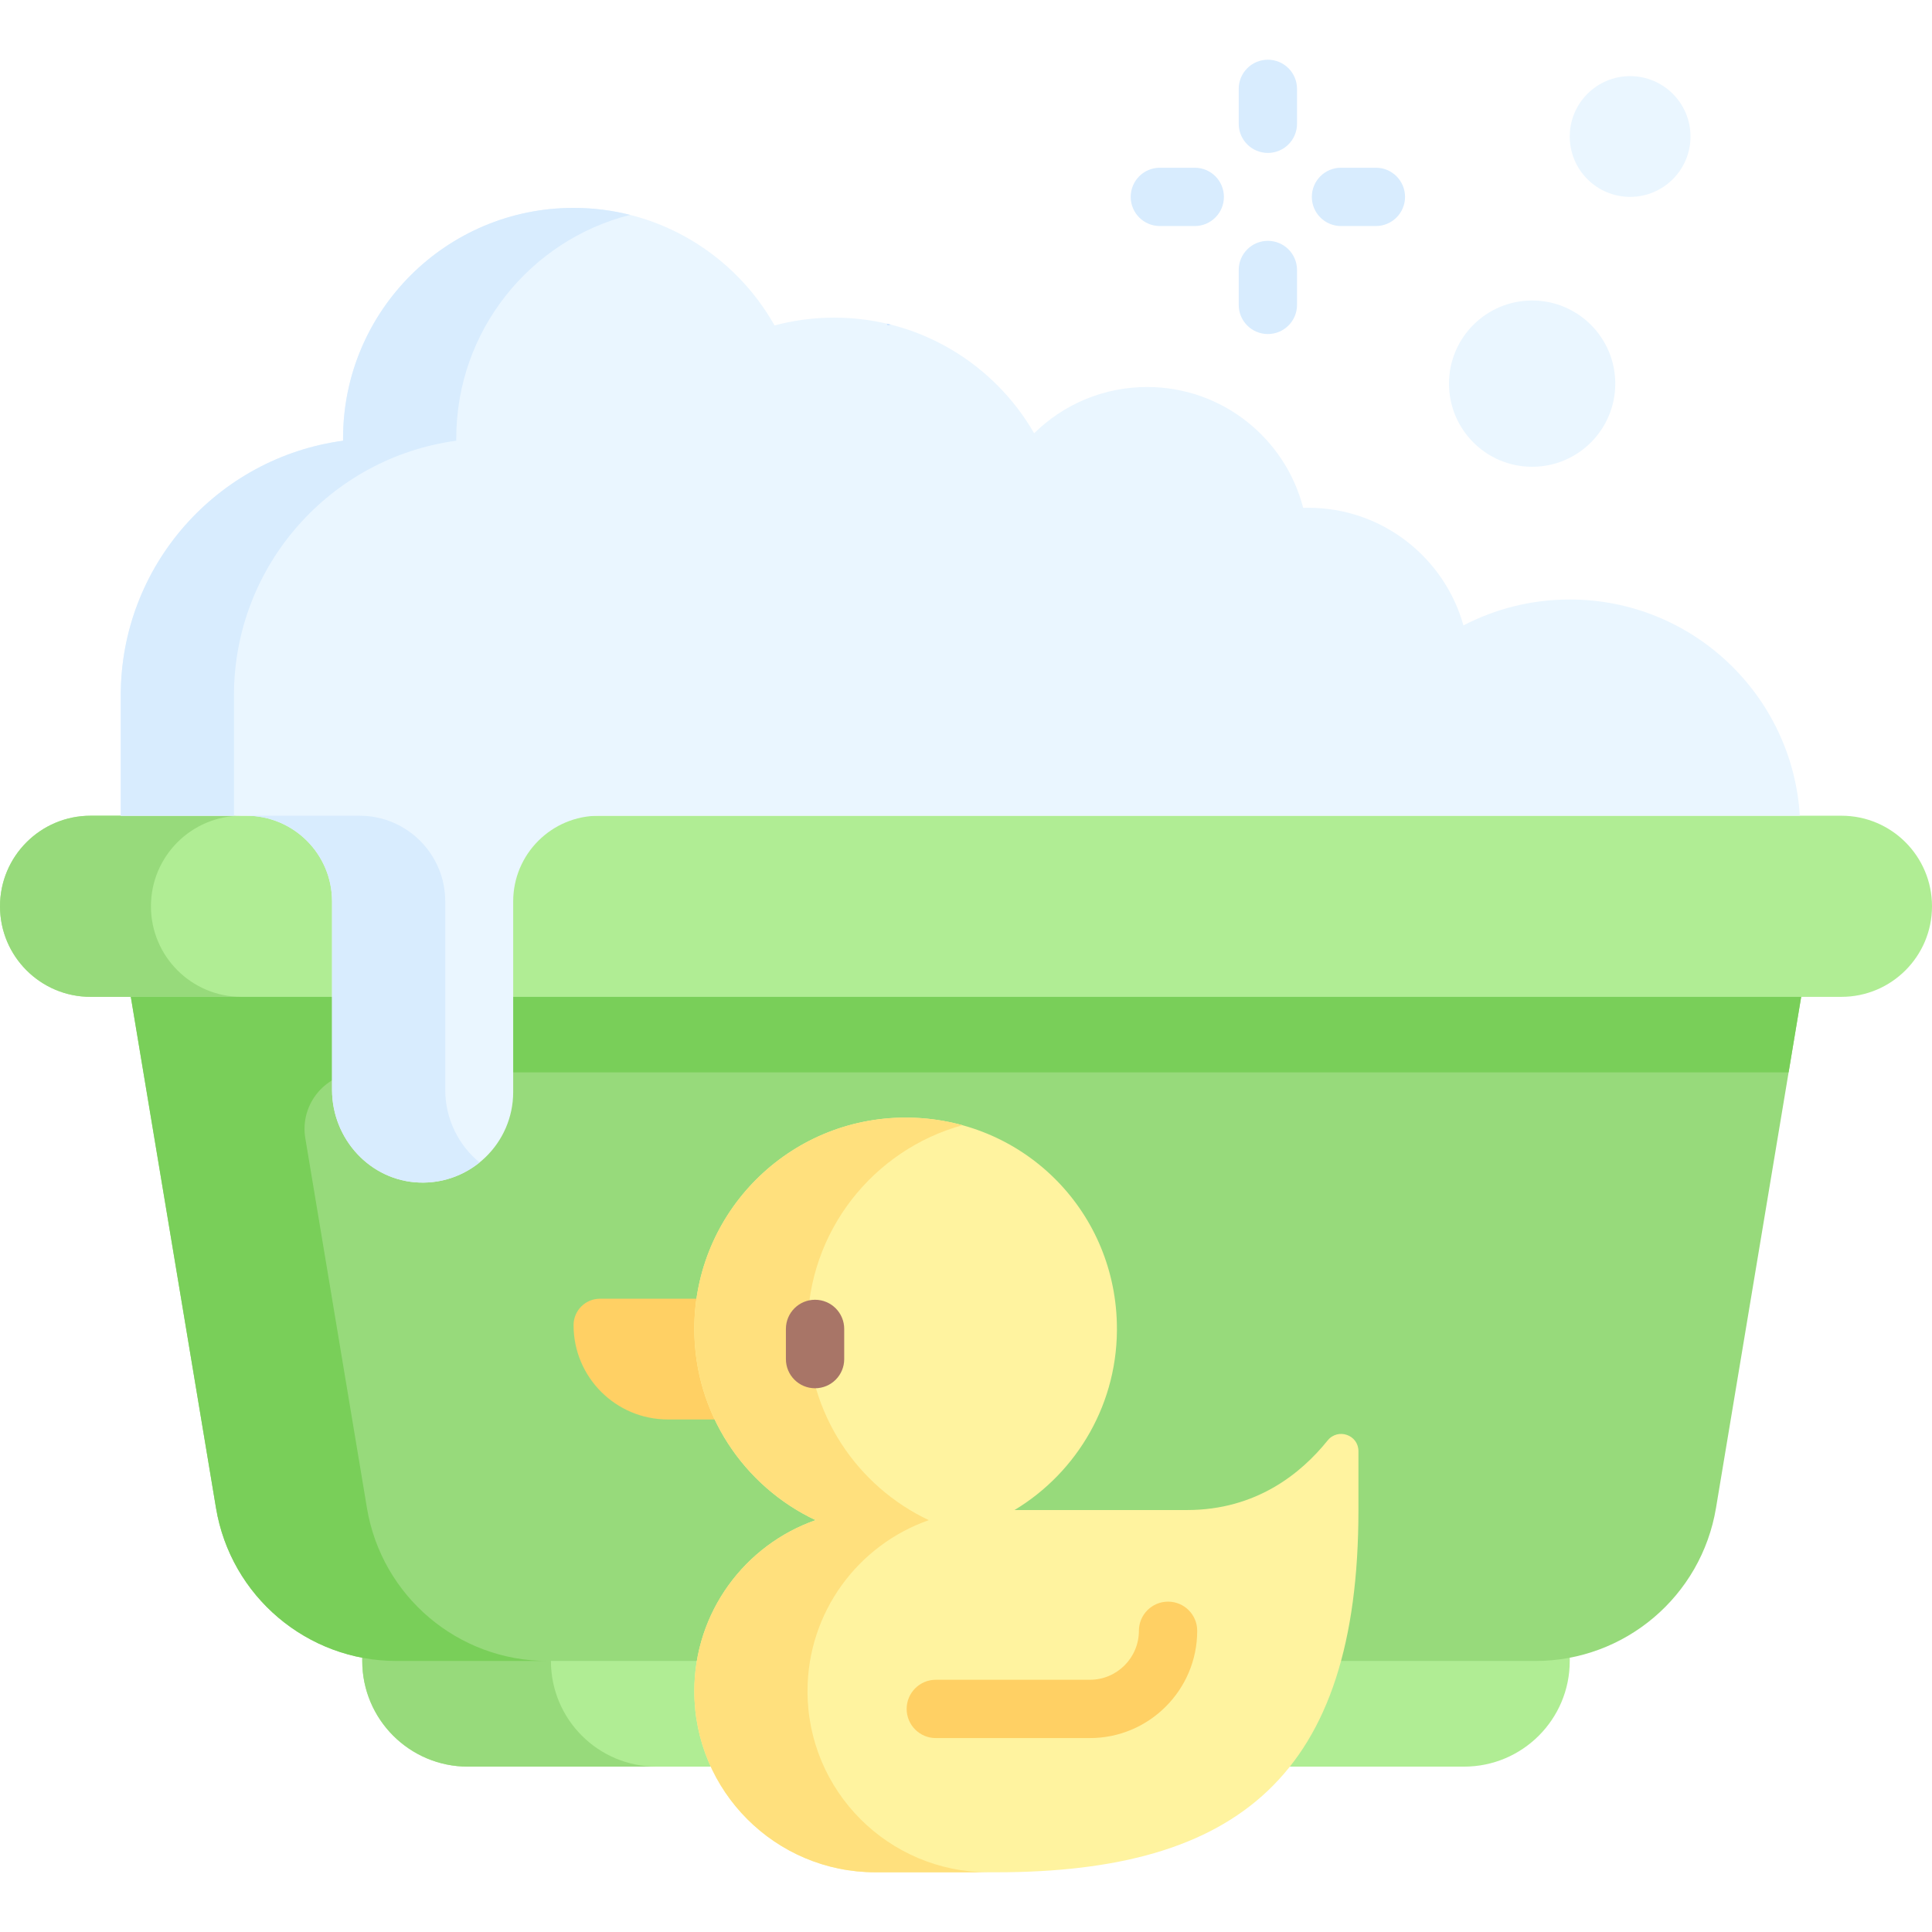
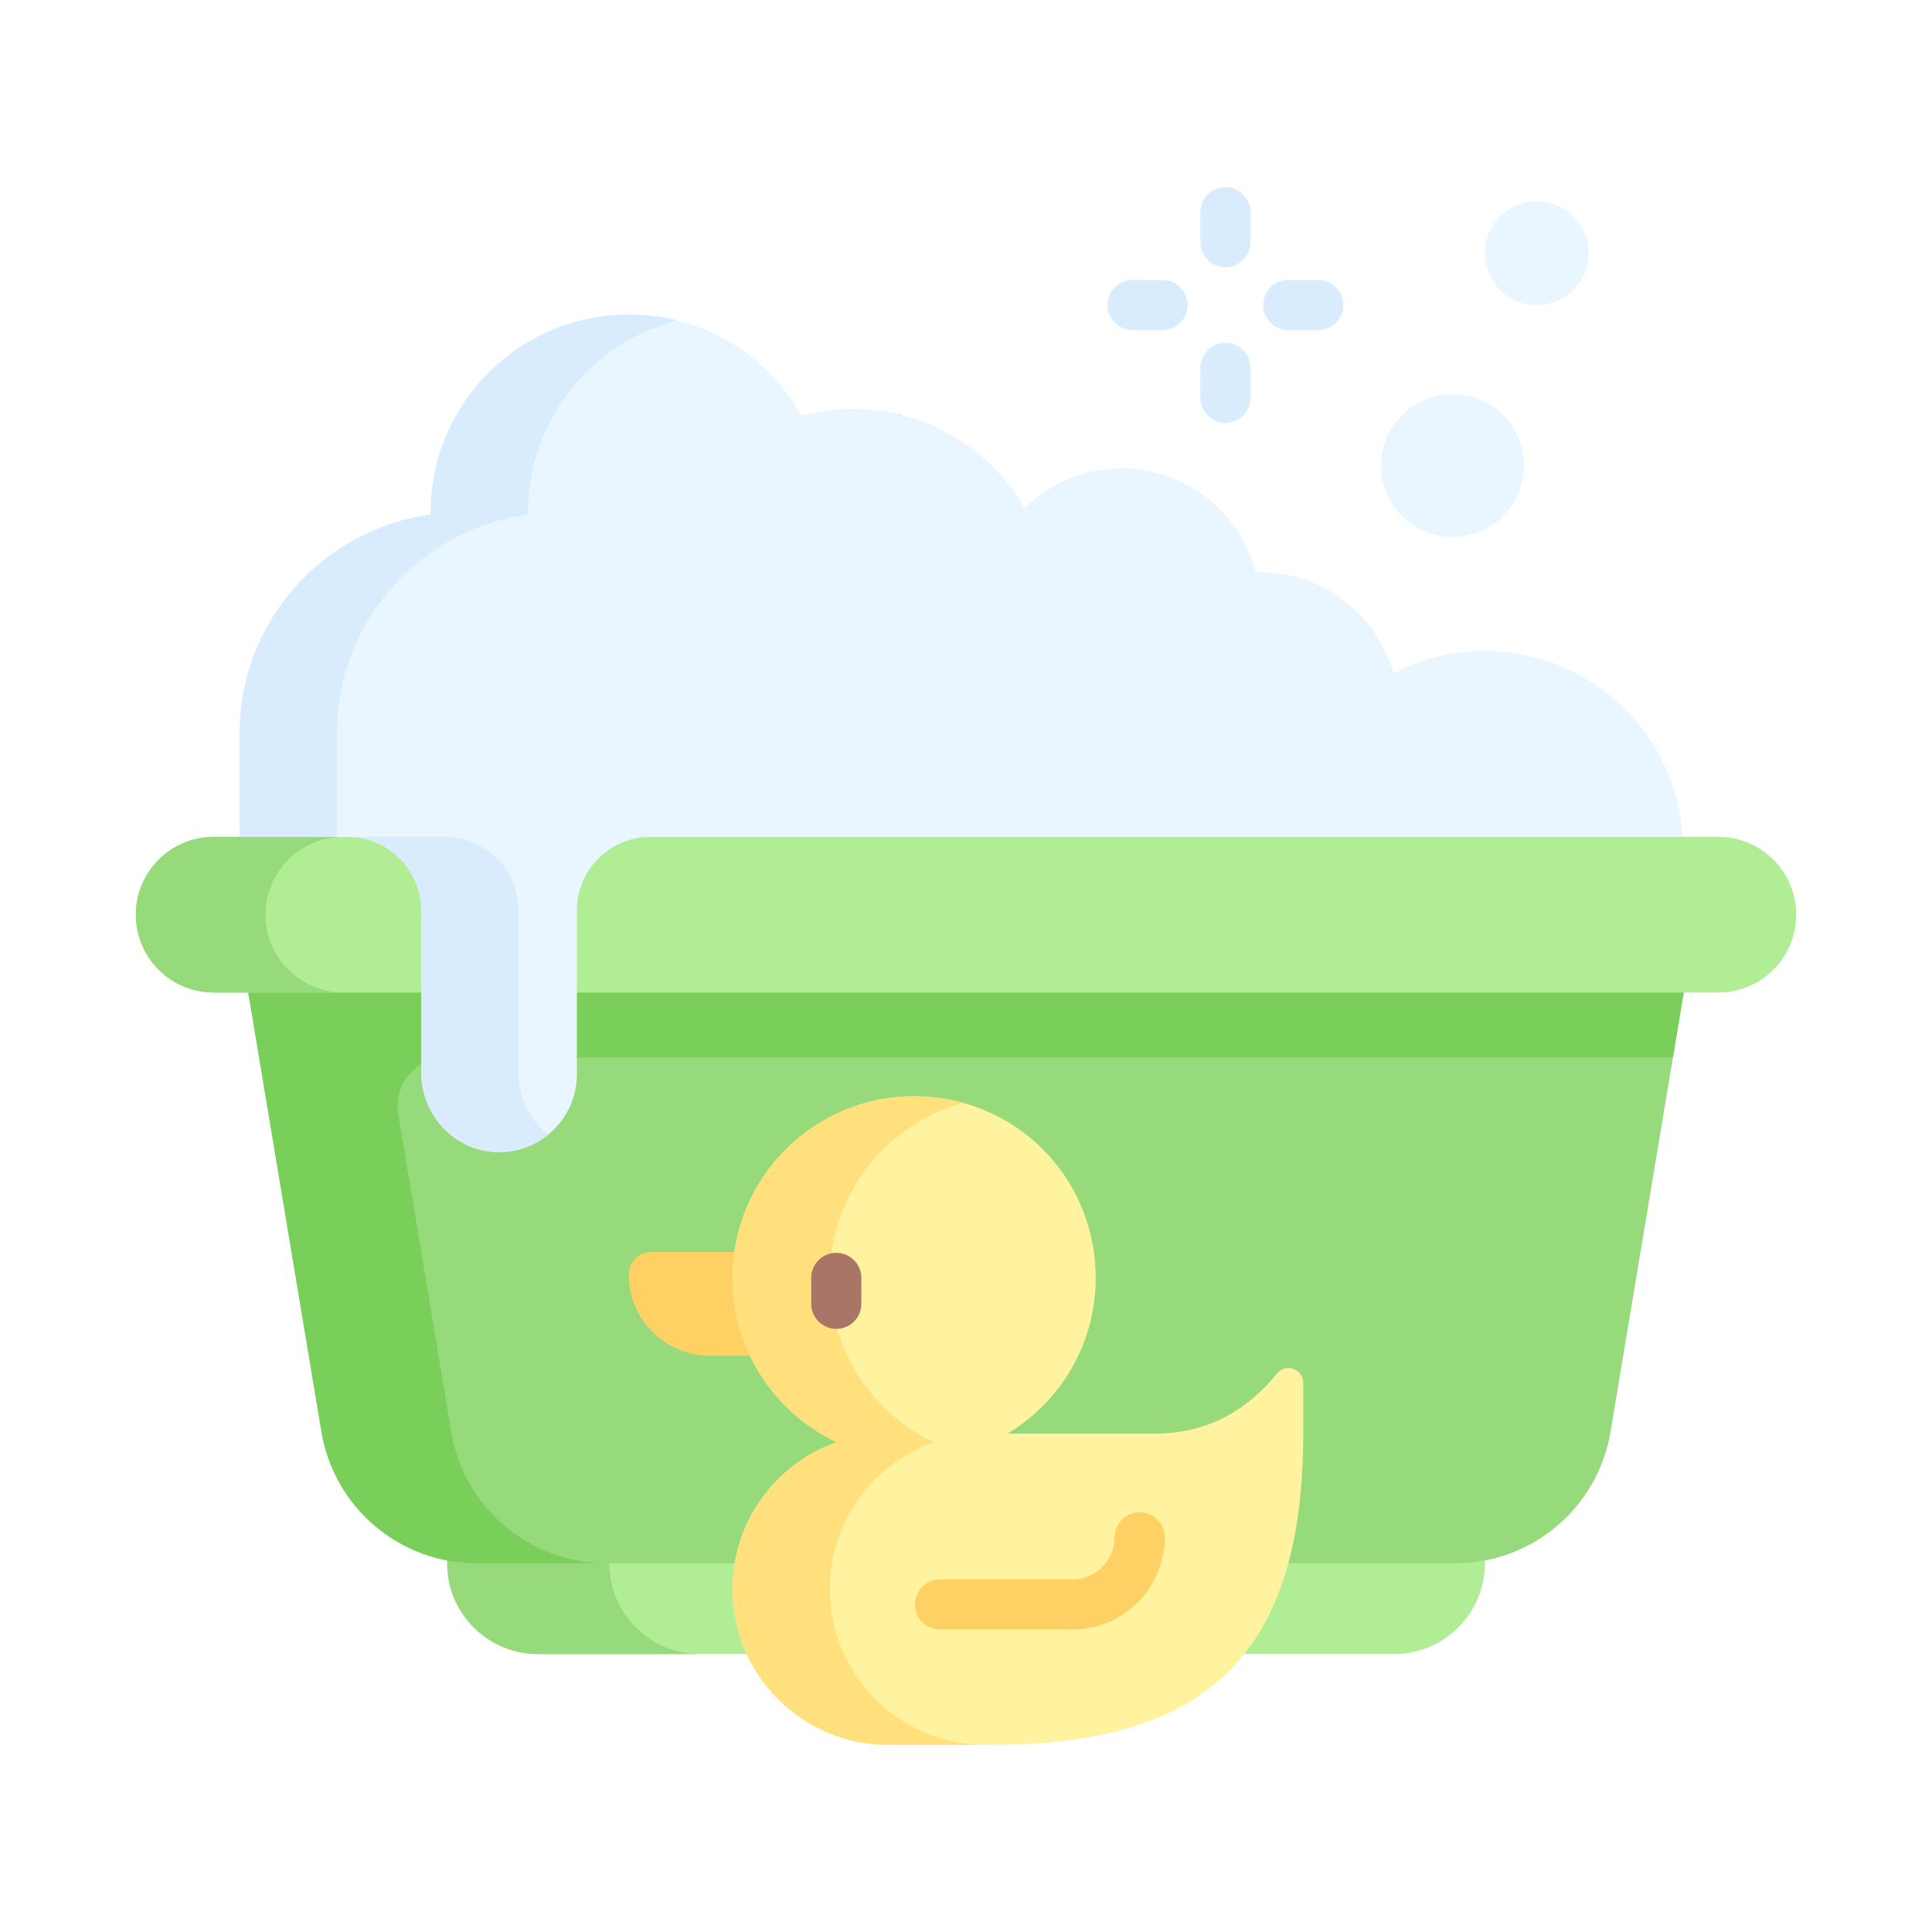
<svg xmlns="http://www.w3.org/2000/svg" width="512" height="512" viewBox="0 0 512 512" fill="none">
-   <path d="M387.999 468.175H124.001C108.537 468.175 96 455.639 96 440.174V429.873H416V440.174C416 455.639 403.464 468.175 387.999 468.175Z" fill="#B0ED94" />
-   <path d="M146 440.175V429.874H96V440.175C96 455.639 108.536 468.176 124 468.176H174C158.536 468.175 146 455.639 146 440.175Z" fill="#97DA7B" />
-   <path d="M432 52.175C440.837 52.175 448 45.011 448 36.175C448 27.338 440.837 20.175 432 20.175C423.163 20.175 416 27.338 416 36.175C416 45.011 423.163 52.175 432 52.175Z" fill="#EAF6FF" />
-   <path d="M406.032 123.7C418.2 123.7 428.064 113.836 428.064 101.668C428.064 89.5 418.2 79.636 406.032 79.636C393.864 79.636 384 89.5 384 101.668C384 113.836 393.864 123.7 406.032 123.7Z" fill="#EAF6FF" />
-   <path d="M406.896 440.175H105.104C81.385 440.175 61.142 423.027 57.243 399.631L32 248.175H480L454.757 399.631C450.858 423.027 430.615 440.175 406.896 440.175Z" fill="#97DA7B" />
-   <path d="M480 248.175H32L57.243 399.63C61.142 423.026 81.385 440.175 105.104 440.175H145.104C121.385 440.175 101.142 423.027 97.243 399.631L80.911 301.642C79.387 292.499 86.438 284.176 95.707 284.176H474L480 248.175Z" fill="#79CF59" />
-   <path d="M488 264.175H24C10.745 264.175 0 253.43 0 240.175C0 226.92 10.745 216.175 24 216.175H488C501.255 216.175 512 226.92 512 240.175C512 253.43 501.255 264.175 488 264.175Z" fill="#B0ED94" />
-   <path d="M40 240.176C40 226.921 50.745 216.176 64 216.176H24C10.745 216.176 0 226.921 0 240.176C0 253.431 10.745 264.176 24 264.176H64C50.745 264.175 40 253.43 40 240.176Z" fill="#97DA7B" />
-   <path d="M476.969 216.175C475.016 184.201 448.465 158.873 416 158.873C405.838 158.873 396.255 161.355 387.825 165.745C382.799 147.757 366.29 134.561 346.698 134.561C346.248 134.561 345.799 134.569 345.352 134.583C340.612 116.168 323.895 102.561 304 102.561C292.335 102.561 281.763 107.239 274.057 114.821C263.51 96.506 243.737 84.175 221.085 84.175C215.613 84.175 210.308 84.895 205.262 86.245C194.789 67.65 174.862 55.091 152 55.091C118.264 55.091 90.916 82.439 90.916 116.175C90.916 116.381 90.917 116.587 90.919 116.793C57.648 121.291 32 149.804 32 184.308V216.176H65.285C77.83 216.176 88 226.346 88 238.891V288.826C88 301.84 98.119 312.923 111.125 313.386C124.778 313.871 136 302.946 136 289.401V238.891C136 226.346 146.17 216.176 158.715 216.176L476.969 216.175Z" fill="#EAF6FF" />
-   <path d="M234.984 85.766C235.076 85.926 235.167 86.086 235.258 86.246C235.532 86.173 235.806 86.102 236.082 86.032C235.717 85.94 235.351 85.851 234.984 85.766Z" fill="#CBE2FF" />
-   <path d="M117.996 288.825V238.89C117.996 226.345 107.826 216.175 95.281 216.175H65.281C77.826 216.175 87.996 226.345 87.996 238.89V288.825C87.996 301.839 98.115 312.922 111.121 313.385C117.177 313.6 122.754 311.571 127.086 308.064C121.522 303.515 117.996 296.507 117.996 288.825Z" fill="#D8ECFE" />
-   <path d="M120.919 116.793C120.917 116.587 120.916 116.381 120.916 116.175C120.916 87.615 140.517 63.632 167.001 56.946C162.202 55.734 157.176 55.091 152.001 55.091C118.265 55.091 90.917 82.44 90.917 116.175C90.917 116.381 90.918 116.587 90.92 116.793C57.648 121.291 32 149.804 32 184.308V216.176H62C62 216.176 62 193.742 62 184.308C62 149.804 87.648 121.291 120.919 116.793Z" fill="#D8ECFE" />
-   <path d="M195.775 376.175H177C163.193 376.175 152 364.982 152 351.175C152 347.309 155.134 344.175 159 344.175H195.775V376.175Z" fill="#FFD064" />
-   <path d="M314.577 400.175H268.86C285.522 390.135 296.531 371.665 295.98 350.669C295.179 320.138 270.541 296.175 239.999 296.175C209.072 296.175 184 321.247 184 352.175C184 374.572 197.148 393.898 216.147 402.855C197.427 409.403 184 427.221 184 448.175C184 474.685 205.49 496.175 232 496.175H264C328 496.175 360 470.5 360 400.175V384.58C360 380.231 354.547 378.365 351.821 381.754C344.808 390.473 332.891 400.175 314.577 400.175Z" fill="#FFF39F" />
-   <path d="M214 448.175C214 427.221 227.427 409.403 246.147 402.855C227.148 393.898 214 374.572 214 352.175C214 326.421 231.385 304.728 255.06 298.19C250.272 296.876 245.222 296.175 239.999 296.175C209.072 296.175 184 321.247 184 352.175C184 374.572 197.148 393.898 216.147 402.855C197.427 409.403 184 427.22 184 448.175C184 474.685 205.49 496.175 232 496.175H262C235.49 496.176 214 474.685 214 448.175Z" fill="#FFE07D" />
-   <path d="M215.999 367.902C211.731 367.902 208.273 364.443 208.273 360.176V352.176C208.273 347.908 211.732 344.45 215.999 344.45C220.266 344.45 223.725 347.909 223.725 352.176V360.176C223.725 364.443 220.266 367.902 215.999 367.902Z" fill="#A87567" />
-   <path d="M335.999 40.527C331.731 40.527 328.273 37.068 328.273 32.801V23.551C328.273 19.283 331.732 15.825 335.999 15.825C340.266 15.825 343.725 19.284 343.725 23.551V32.801C343.725 37.068 340.266 40.527 335.999 40.527Z" fill="#D8ECFE" />
-   <path d="M335.999 88.526C331.731 88.526 328.273 85.067 328.273 80.8V71.551C328.273 67.283 331.732 63.825 335.999 63.825C340.266 63.825 343.725 67.284 343.725 71.551V80.8C343.725 85.067 340.266 88.526 335.999 88.526Z" fill="#D8ECFE" />
-   <path d="M316.623 59.902H307.374C303.106 59.902 299.648 56.443 299.648 52.176C299.648 47.909 303.107 44.45 307.374 44.45H316.623C320.891 44.45 324.349 47.909 324.349 52.176C324.349 56.443 320.891 59.902 316.623 59.902Z" fill="#D8ECFE" />
-   <path d="M364.624 59.902H355.374C351.106 59.902 347.648 56.443 347.648 52.176C347.648 47.909 351.107 44.45 355.374 44.45H364.624C368.892 44.45 372.35 47.909 372.35 52.176C372.35 56.443 368.891 59.902 364.624 59.902Z" fill="#D8ECFE" />
-   <path d="M288.842 460.608H247.999C243.731 460.608 240.273 457.149 240.273 452.882C240.273 448.615 243.732 445.156 247.999 445.156H288.842C295.999 445.156 301.821 439.334 301.821 432.177C301.821 427.909 305.28 424.451 309.547 424.451C313.814 424.451 317.273 427.91 317.273 432.177C317.274 447.853 304.52 460.608 288.842 460.608Z" fill="#FFD064" />
+   <path d="M369.437 438.338H142.563C129.274 438.338 118.5 427.565 118.5 414.275V405.422H393.5V414.275C393.5 427.565 382.727 438.338 369.437 438.338Z" fill="#B0ED94" />
+   <path d="M161.469 414.275V405.423H118.5V414.275C118.5 427.565 129.273 438.339 142.562 438.339H185.531C172.242 438.338 161.469 427.565 161.469 414.275Z" fill="#97DA7B" />
+   <path d="M407.25 80.838C414.844 80.838 421 74.682 421 67.088C421 59.494 414.844 53.338 407.25 53.338C399.656 53.338 393.5 59.494 393.5 67.088C393.5 74.682 399.656 80.838 407.25 80.838Z" fill="#EAF6FF" />
+   <path d="M384.934 142.305C395.391 142.305 403.867 133.828 403.867 123.371C403.867 112.914 395.391 104.437 384.934 104.437C374.477 104.437 366 112.914 366 123.371C366 133.828 374.477 142.305 384.934 142.305Z" fill="#EAF6FF" />
+   <path d="M385.676 414.275H126.324C105.94 414.275 88.544 399.539 85.193 379.433L63.5 249.275H448.5L426.807 379.433C423.456 399.539 406.06 414.275 385.676 414.275Z" fill="#97DA7B" />
+   <path d="M448.5 249.275H63.5L85.193 379.432C88.544 399.538 105.94 414.275 126.324 414.275H160.699C140.315 414.275 122.919 399.539 119.568 379.433L105.533 295.224C104.223 287.366 110.283 280.214 118.248 280.214H443.344L448.5 249.275Z" fill="#79CF59" />
+   <path d="M455.375 263.025H56.625C45.234 263.025 36 253.791 36 242.4C36 231.009 45.234 221.775 56.625 221.775H455.375C466.766 221.775 476 231.009 476 242.4C476 253.791 466.766 263.025 455.375 263.025Z" fill="#B0ED94" />
+   <path d="M70.375 242.401C70.375 231.01 79.609 221.776 91 221.776H56.625C45.234 221.776 36 231.01 36 242.401C36 253.792 45.234 263.026 56.625 263.026H91C79.609 263.025 70.375 253.791 70.375 242.401Z" fill="#97DA7B" />
+   <path d="M445.895 221.775C444.217 194.298 421.4 172.532 393.5 172.532C384.767 172.532 376.532 174.665 369.287 178.437C364.968 162.979 350.78 151.638 333.944 151.638C333.557 151.638 333.171 151.645 332.787 151.657C328.713 135.832 314.347 124.138 297.25 124.138C287.225 124.138 278.14 128.159 271.518 134.674C262.454 118.935 245.461 108.338 225.995 108.338C221.292 108.338 216.733 108.957 212.397 110.117C203.397 94.137 186.272 83.344 166.625 83.344C137.633 83.344 114.131 106.846 114.131 135.838C114.131 136.015 114.132 136.192 114.134 136.369C85.541 140.235 63.5 164.738 63.5 194.39V221.776H92.104C102.885 221.776 111.625 230.516 111.625 241.297V284.21C111.625 295.394 120.321 304.918 131.498 305.316C143.231 305.733 152.875 296.344 152.875 284.704V241.297C152.875 230.516 161.615 221.776 172.396 221.776L445.895 221.775Z" fill="#EAF6FF" />
+   <path d="M237.938 109.705C238.017 109.843 238.095 109.98 238.173 110.118C238.408 110.055 238.644 109.994 238.881 109.934C238.567 109.855 238.253 109.778 237.938 109.705Z" fill="#CBE2FF" />
+   <path d="M137.403 284.209V241.296C137.403 230.515 128.663 221.775 117.883 221.775H92.102C102.883 221.775 111.622 230.515 111.622 241.296V284.209C111.622 295.393 120.318 304.917 131.495 305.315C136.7 305.5 141.492 303.756 145.215 300.742C140.434 296.833 137.403 290.811 137.403 284.209Z" fill="#D8ECFE" />
+   <path d="M139.915 136.369C139.913 136.192 139.912 136.015 139.912 135.838C139.912 111.294 156.757 90.684 179.516 84.938C175.392 83.896 171.073 83.344 166.626 83.344C137.634 83.344 114.132 106.847 114.132 135.838C114.132 136.015 114.133 136.192 114.134 136.369C85.541 140.235 63.5 164.738 63.5 194.39V221.776H89.281C89.281 221.776 89.281 202.497 89.281 194.39C89.281 164.738 111.322 140.235 139.915 136.369Z" fill="#D8ECFE" />
+   <path d="M204.244 359.275H188.109C176.244 359.275 166.625 349.656 166.625 337.791C166.625 334.469 169.318 331.775 172.641 331.775H204.244V359.275Z" fill="#FFD064" />
+   <path d="M306.34 379.9H267.052C281.37 371.272 290.831 355.4 290.358 337.356C289.669 311.119 268.496 290.525 242.249 290.525C215.671 290.525 194.125 312.072 194.125 338.65C194.125 357.898 205.424 374.506 221.751 382.204C205.664 387.831 194.125 403.143 194.125 421.15C194.125 443.932 212.593 462.4 235.375 462.4H262.875C317.875 462.4 345.375 440.336 345.375 379.9V366.498C345.375 362.761 340.689 361.157 338.346 364.07C332.319 371.563 322.078 379.9 306.34 379.9Z" fill="#FFF39F" />
+   <path d="M219.906 421.15C219.906 403.143 231.445 387.831 247.533 382.204C231.205 374.506 219.906 357.898 219.906 338.65C219.906 316.518 234.846 297.876 255.192 292.257C251.077 291.128 246.738 290.525 242.249 290.525C215.671 290.525 194.125 312.072 194.125 338.65C194.125 357.898 205.424 374.506 221.751 382.204C205.664 387.831 194.125 403.142 194.125 421.15C194.125 443.932 212.593 462.4 235.375 462.4H261.156C238.374 462.401 219.906 443.932 219.906 421.15Z" fill="#FFE07D" />
+   <path d="M221.624 352.166C217.956 352.166 214.984 349.193 214.984 345.526V338.651C214.984 334.983 217.957 332.012 221.624 332.012C225.291 332.012 228.263 334.984 228.263 338.651V345.526C228.263 349.193 225.291 352.166 221.624 352.166Z" fill="#A87567" />
+   <path d="M324.749 70.828C321.081 70.828 318.109 67.855 318.109 64.188V56.239C318.109 52.571 321.082 49.6 324.749 49.6C328.416 49.6 331.388 52.572 331.388 56.239V64.188C331.388 67.855 328.416 70.828 324.749 70.828Z" fill="#D8ECFE" />
+   <path d="M324.749 112.077C321.081 112.077 318.109 109.104 318.109 105.438V97.489C318.109 93.821 321.082 90.85 324.749 90.85C328.416 90.85 331.388 93.822 331.388 97.489V105.438C331.388 109.104 328.416 112.077 324.749 112.077Z" fill="#D8ECFE" />
+   <path d="M308.096 87.478H300.147C296.48 87.478 293.508 84.506 293.508 80.839C293.508 77.172 296.48 74.199 300.147 74.199H308.096C311.763 74.199 314.735 77.172 314.735 80.839C314.735 84.506 311.763 87.478 308.096 87.478Z" fill="#D8ECFE" />
+   <path d="M349.347 87.478H341.397C337.73 87.478 334.758 84.506 334.758 80.839C334.758 77.172 337.73 74.199 341.397 74.199H349.347C353.014 74.199 355.986 77.172 355.986 80.839C355.986 84.506 353.014 87.478 349.347 87.478Z" fill="#D8ECFE" />
+   <path d="M284.223 431.835H249.124C245.456 431.835 242.484 428.863 242.484 425.196C242.484 421.529 245.457 418.556 249.124 418.556H284.223C290.374 418.556 295.377 413.553 295.377 407.402C295.377 403.734 298.35 400.763 302.017 400.763C305.684 400.763 308.656 403.735 308.656 407.402C308.657 420.874 297.697 431.835 284.223 431.835Z" fill="#FFD064" />
</svg>
